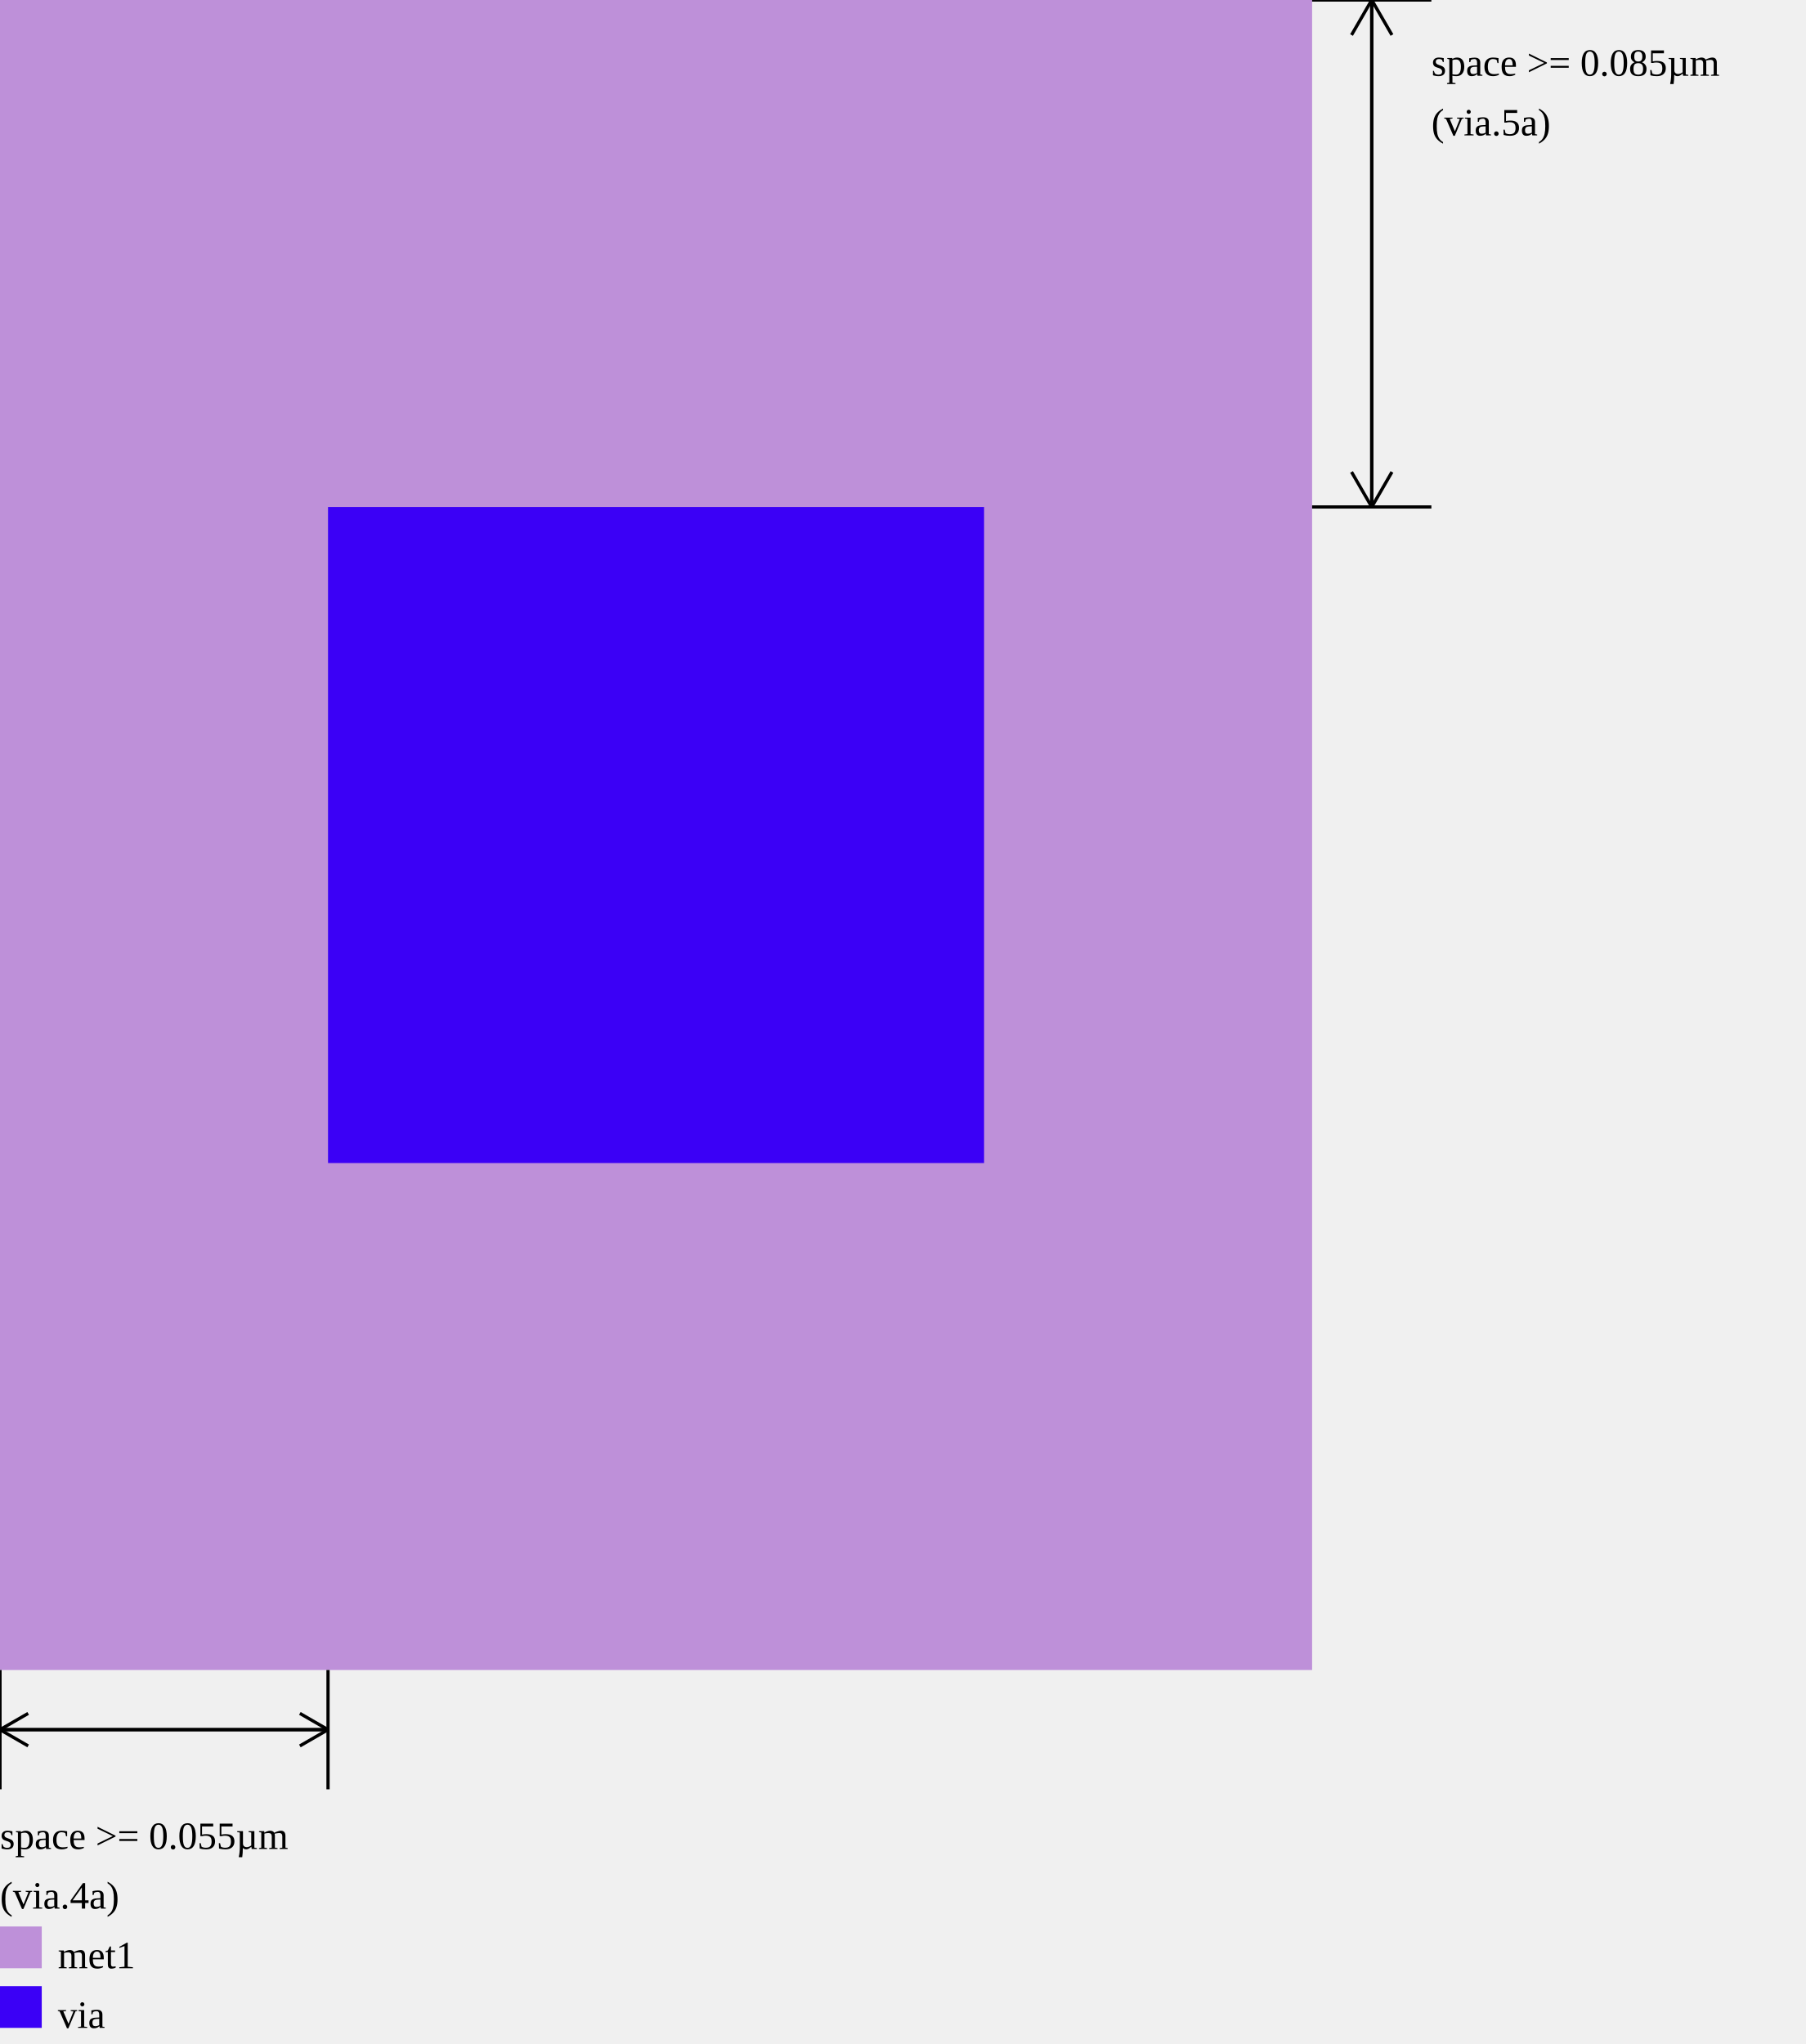
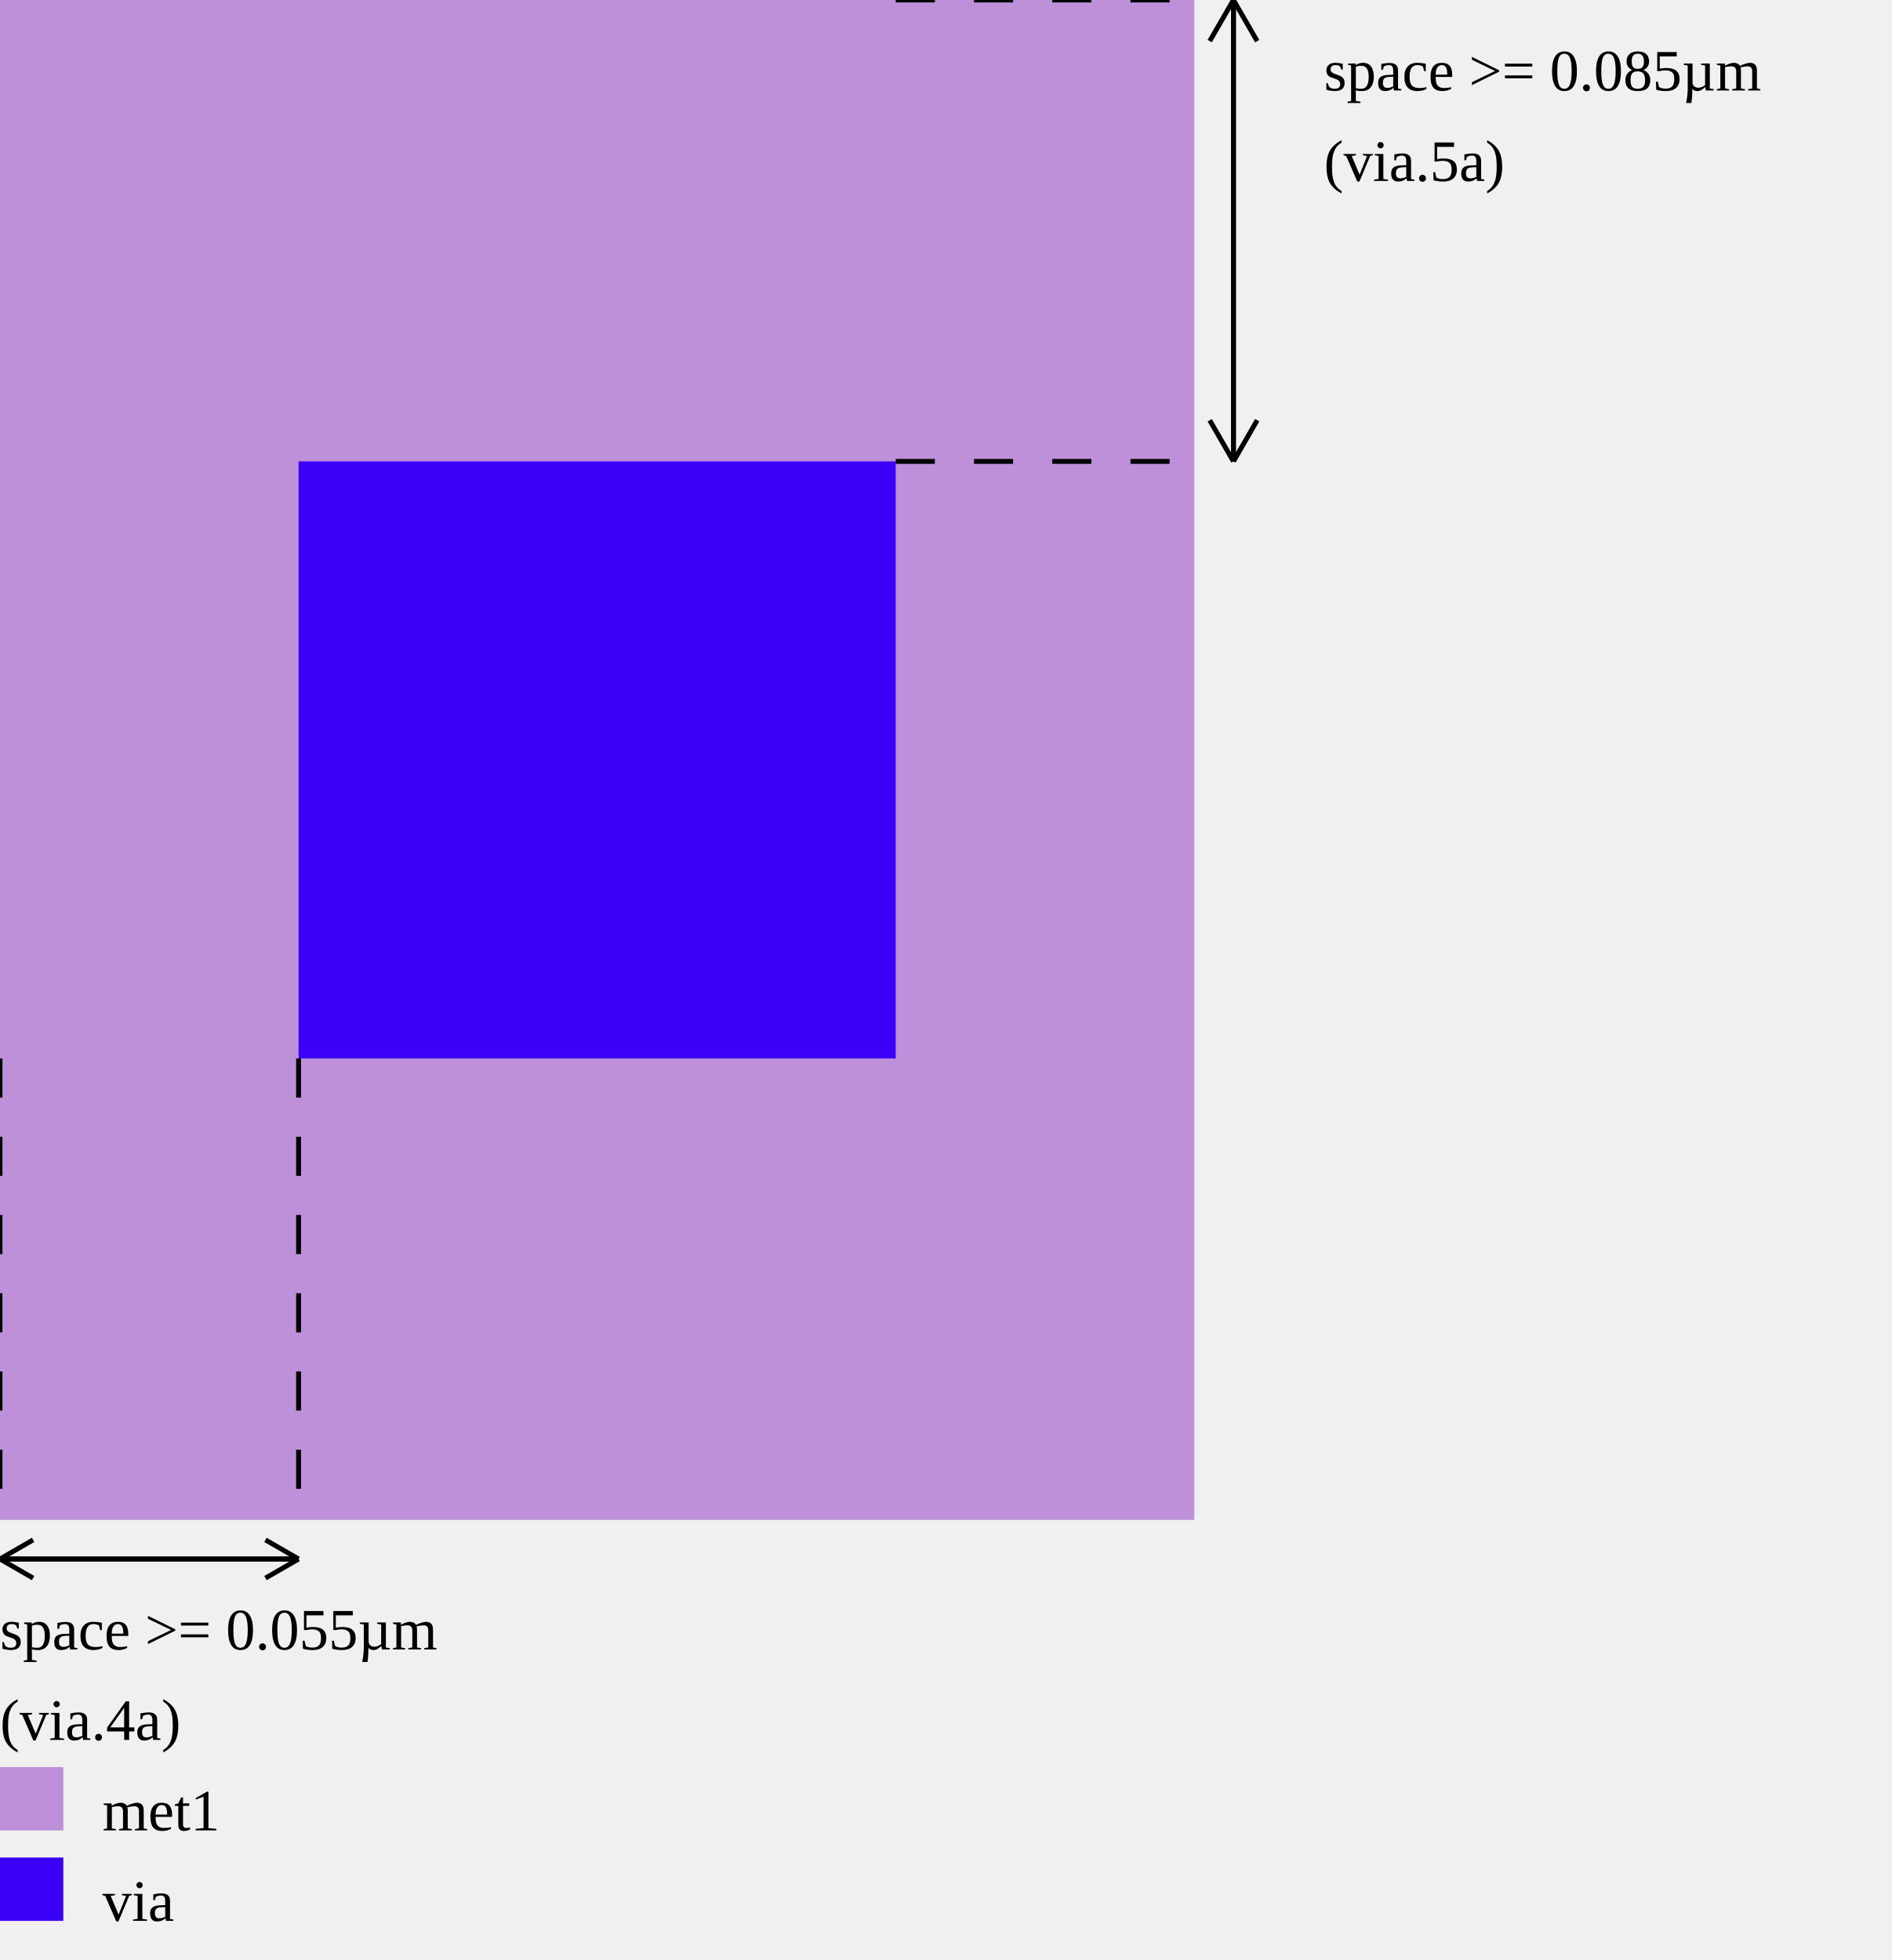
- <svg xmlns="http://www.w3.org/2000/svg" baseProfile="full" height="100%" version="1.1" width="100%" viewBox="0 0 560.0 634.0">
+ <svg xmlns="http://www.w3.org/2000/svg" baseProfile="full" height="100%" version="1.1" width="100%" viewBox="0 0 386.7 400.8">
  <defs>
    <style type="text/css">
    .background {fill:white;}
    .default {fill:grey;}
    .diff {fill:rgb(196,157,113);}
    .tap {fill:rgb(121,196,113);}
    .poly {fill:rgb(212,90,92);}
    .mcon {fill:rgb(204,202,204);stroke-width:1;stroke:black;}
-     .met1, .huge_met1 {fill:rgb(190,144,217);}
+     .met1 {fill:rgb(190,144,217);}
+     .huge_met1 {fill:rgb(160,114,187);}
    .via {fill:rgb(59,0,246);}
    .checkmark {fill:rgb(0,192,0);font-size:74px;}
    .no {fill:rgb(179,0,0);font-size:74px;}
    
</style>
  </defs>
-   <rect class="met1" height="518.0" width="407.0" x="0" y="0" />
-   <rect class="via" height="203.5" width="203.5" x="101.75" y="157.25" />
-   <line stroke="black" x1="0" x2="0" y1="518.0" y2="555.0" />
-   <line stroke="black" x1="101.75" x2="101.75" y1="518.0" y2="555.0" />
-   <line stroke="black" stroke-width="1" x1="0" x2="101.75" y1="536.5" y2="536.5" />
-   <line stroke="black" stroke-width="1" x1="101.75" x2="93.015" y1="536.5" y2="531.456" />
-   <line stroke="black" stroke-width="1" x1="101.75" x2="93.015" y1="536.5" y2="541.544" />
-   <line stroke="black" stroke-width="1" x1="101.75" x2="0" y1="536.5" y2="536.5" />
-   <line stroke="black" stroke-width="1" x1="0" x2="8.735" y1="536.5" y2="541.544" />
-   <line stroke="black" stroke-width="1" x1="0" x2="8.735" y1="536.5" y2="531.456" />
-   <text x="0" y="573.5">space &gt;= 0.055µm</text>
-   <text x="0" y="592.0">(via.4a)</text>
-   <line stroke="black" x1="407.0" x2="444.0" y1="0" y2="0" />
-   <line stroke="black" x1="407.0" x2="444.0" y1="157.25" y2="157.25" />
-   <line stroke="black" stroke-width="1" x1="425.5" x2="425.5" y1="0" y2="157.25" />
-   <line stroke="black" stroke-width="1" x1="425.5" x2="431.77" y1="157.25" y2="146.39" />
-   <line stroke="black" stroke-width="1" x1="425.5" x2="419.23" y1="157.25" y2="146.39" />
-   <line stroke="black" stroke-width="1" x1="425.5" x2="425.5" y1="157.25" y2="0" />
-   <line stroke="black" stroke-width="1" x1="425.5" x2="419.23" y1="0" y2="10.86" />
-   <line stroke="black" stroke-width="1" x1="425.5" x2="431.77" y1="0" y2="10.86" />
-   <text x="444.0" y="23.5">space &gt;= 0.085µm</text>
-   <text x="444.0" y="42">(via.5a)</text>
-   <rect class="met1" height="12.95" width="12.95" x="0" y="597.55" />
-   <text x="17.95" y="610.5">met1</text>
-   <rect class="via" height="12.95" width="12.95" x="0" y="616.05" />
-   <text x="17.95" y="629.0">via</text>
+   <rect class="met1" height="310.8" width="244.2" x="0" y="0" />
+   <rect class="via" height="122.1" width="122.1" x="61.05" y="94.35" />
+   <line stroke="black" stroke-width="1" style="stroke-dasharray:8,8;" x1="0" x2="0" y1="216.45" y2="310.8" />
+   <line stroke="black" stroke-width="1" style="stroke-dasharray:8,8;" x1="61.05" x2="61.05" y1="216.45" y2="310.8" />
+   <line stroke="black" stroke-width="1" x1="0" x2="61.05" y1="318.8" y2="318.8" />
+   <line stroke="black" stroke-width="1" x1="61.05" x2="54.284" y1="318.8" y2="314.893" />
+   <line stroke="black" stroke-width="1" x1="61.05" x2="54.284" y1="318.8" y2="322.707" />
+   <line stroke="black" stroke-width="1" x1="61.05" x2="0" y1="318.8" y2="318.8" />
+   <line stroke="black" stroke-width="1" x1="0" x2="6.766" y1="318.8" y2="322.707" />
+   <line stroke="black" stroke-width="1" x1="0" x2="6.766" y1="318.8" y2="314.893" />
+   <text x="0" y="337.3">space &gt;= 0.055µm</text>
+   <text x="0" y="355.8">(via.4a)</text>
+   <line stroke="black" stroke-width="1" style="stroke-dasharray:8,8;" x1="183.15" x2="244.2" y1="0" y2="0" />
+   <line stroke="black" stroke-width="1" style="stroke-dasharray:8,8;" x1="183.15" x2="244.2" y1="94.35" y2="94.35" />
+   <line stroke="black" stroke-width="1" x1="252.2" x2="252.2" y1="0" y2="94.35" />
+   <line stroke="black" stroke-width="1" x1="252.2" x2="257.057" y1="94.35" y2="85.938" />
+   <line stroke="black" stroke-width="1" x1="252.2" x2="247.343" y1="94.35" y2="85.938" />
+   <line stroke="black" stroke-width="1" x1="252.2" x2="252.2" y1="94.35" y2="0" />
+   <line stroke="black" stroke-width="1" x1="252.2" x2="247.343" y1="0" y2="8.412" />
+   <line stroke="black" stroke-width="1" x1="252.2" x2="257.057" y1="0" y2="8.412" />
+   <text x="270.7" y="18.5">space &gt;= 0.085µm</text>
+   <text x="270.7" y="37.0">(via.5a)</text>
+   <rect class="met1" height="12.95" style="fill-opacity:1.0;" width="12.95" x="0" y="361.35" />
+   <text x="20.95" y="374.3">met1</text>
+   <rect class="via" height="12.95" style="fill-opacity:1.0;" width="12.95" x="0" y="379.85" />
+   <text x="20.95" y="392.8">via</text>
</svg>
